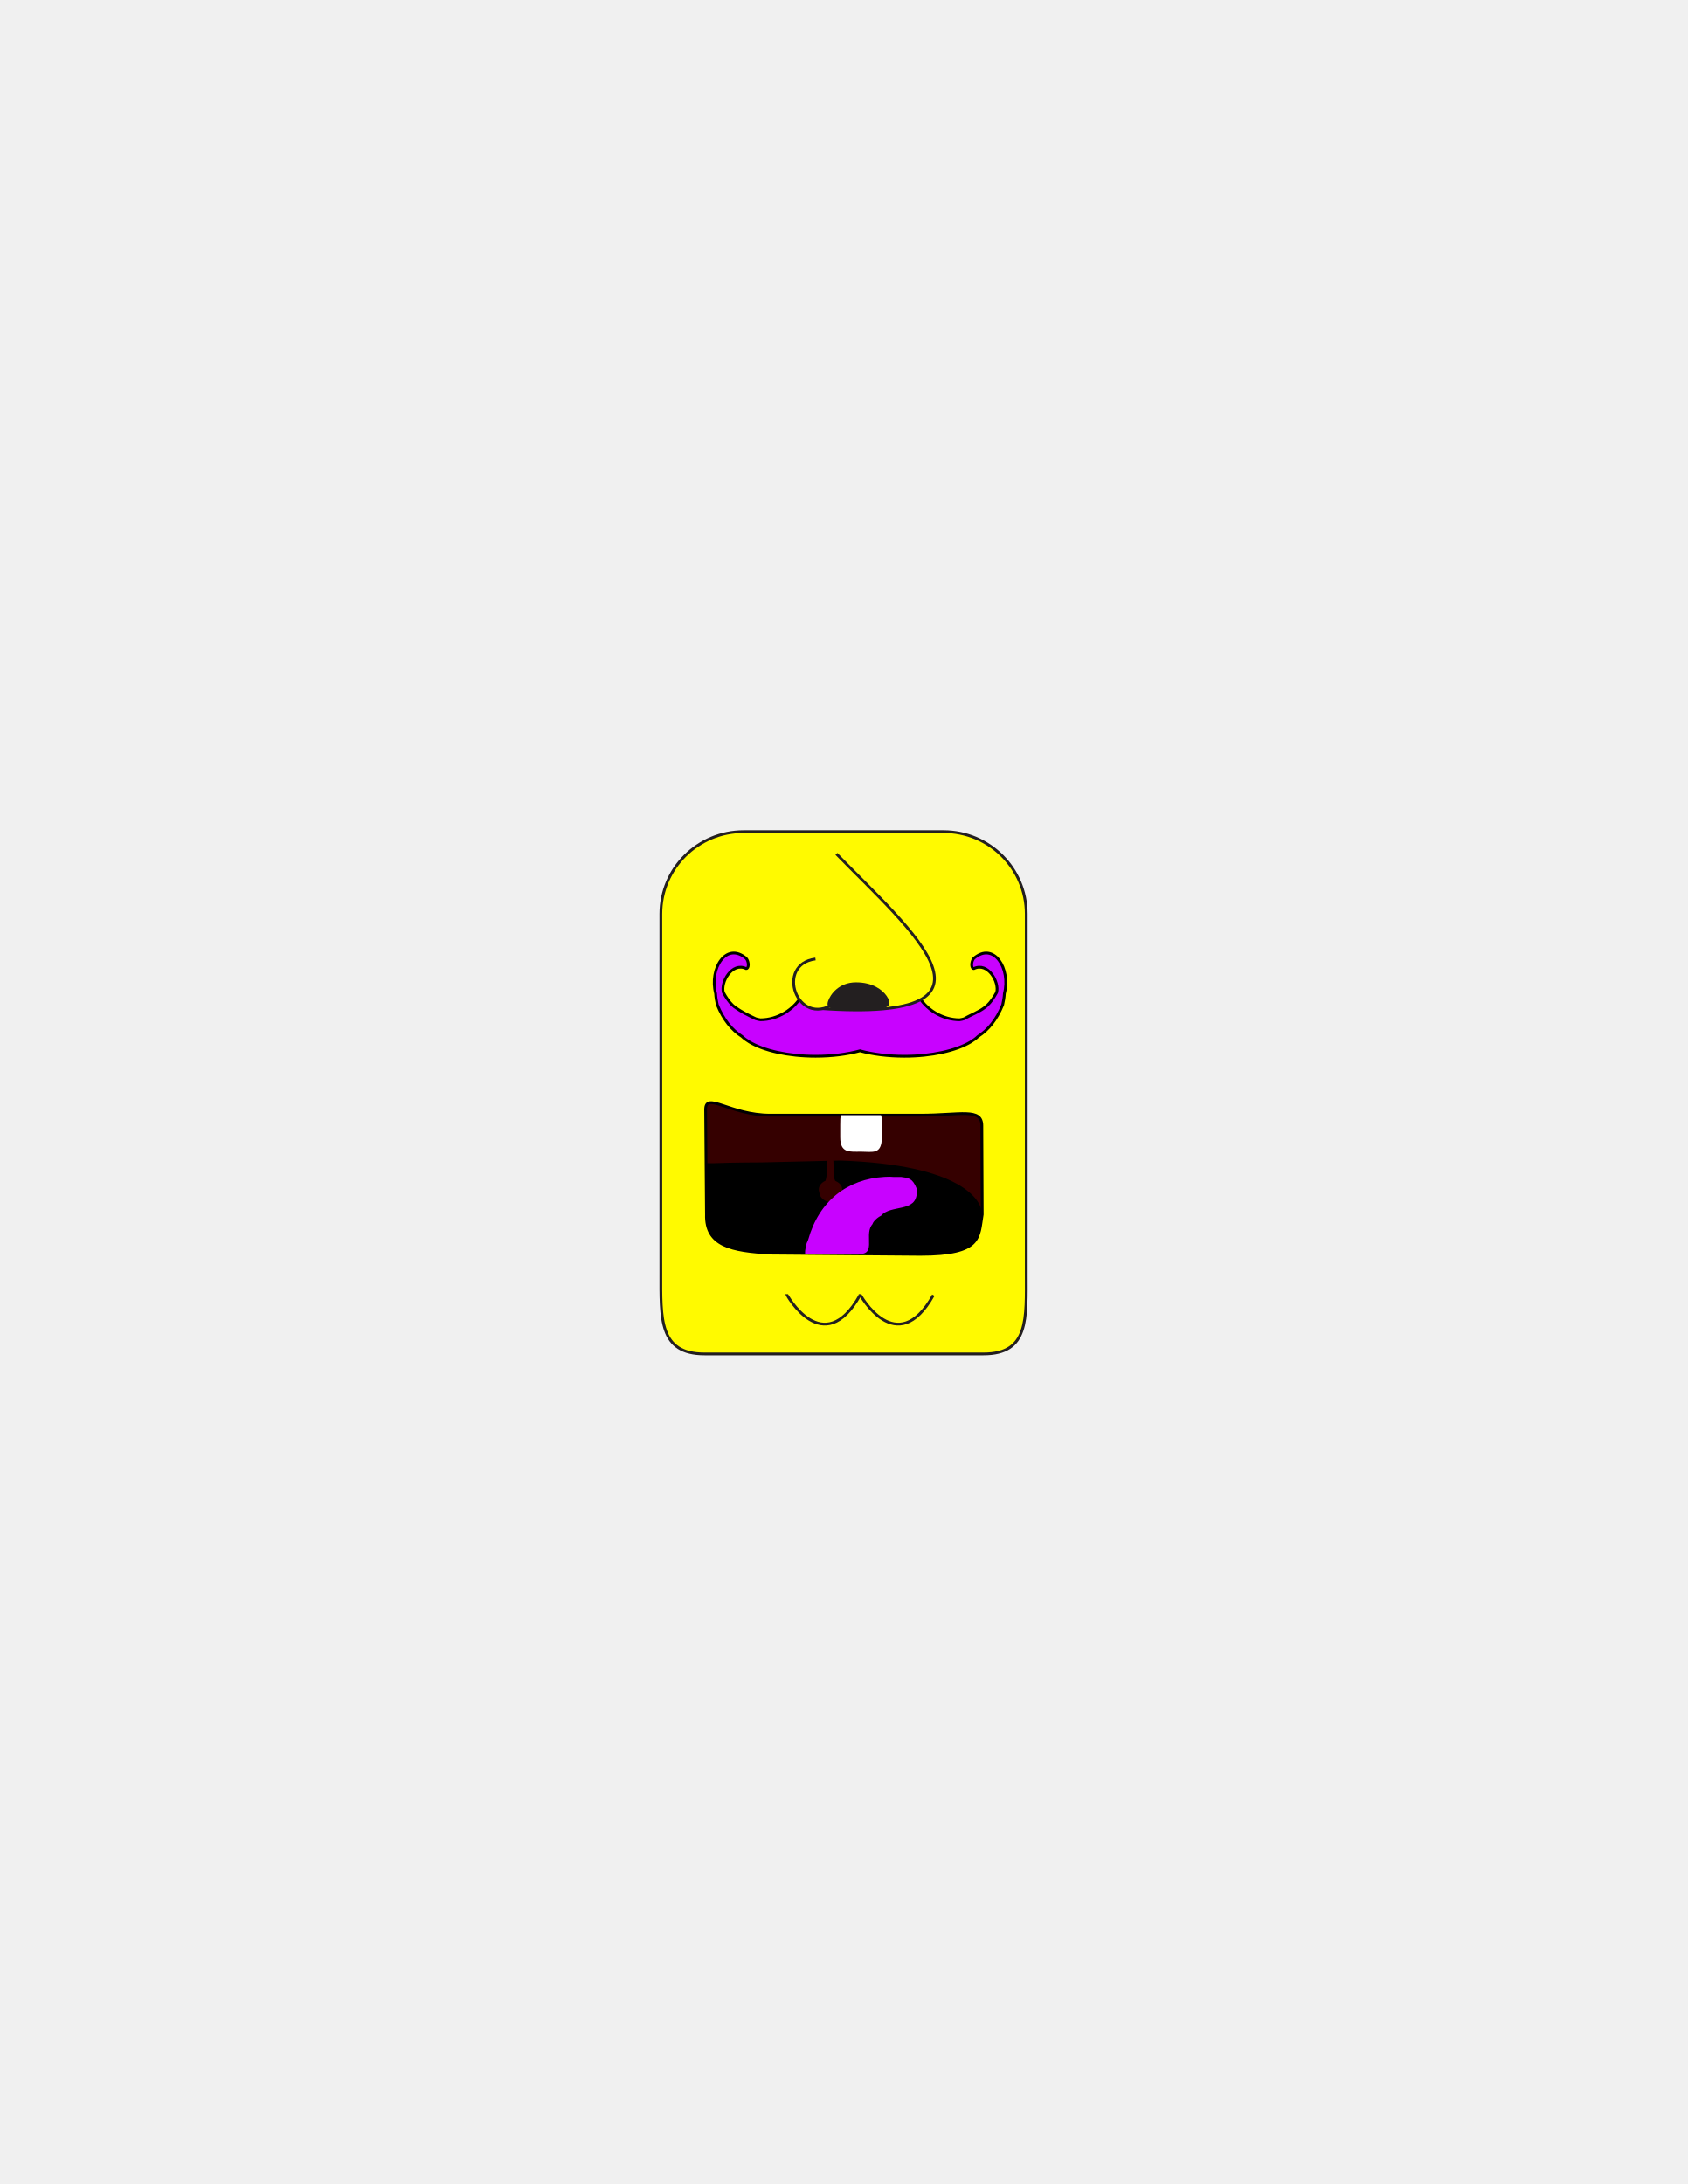
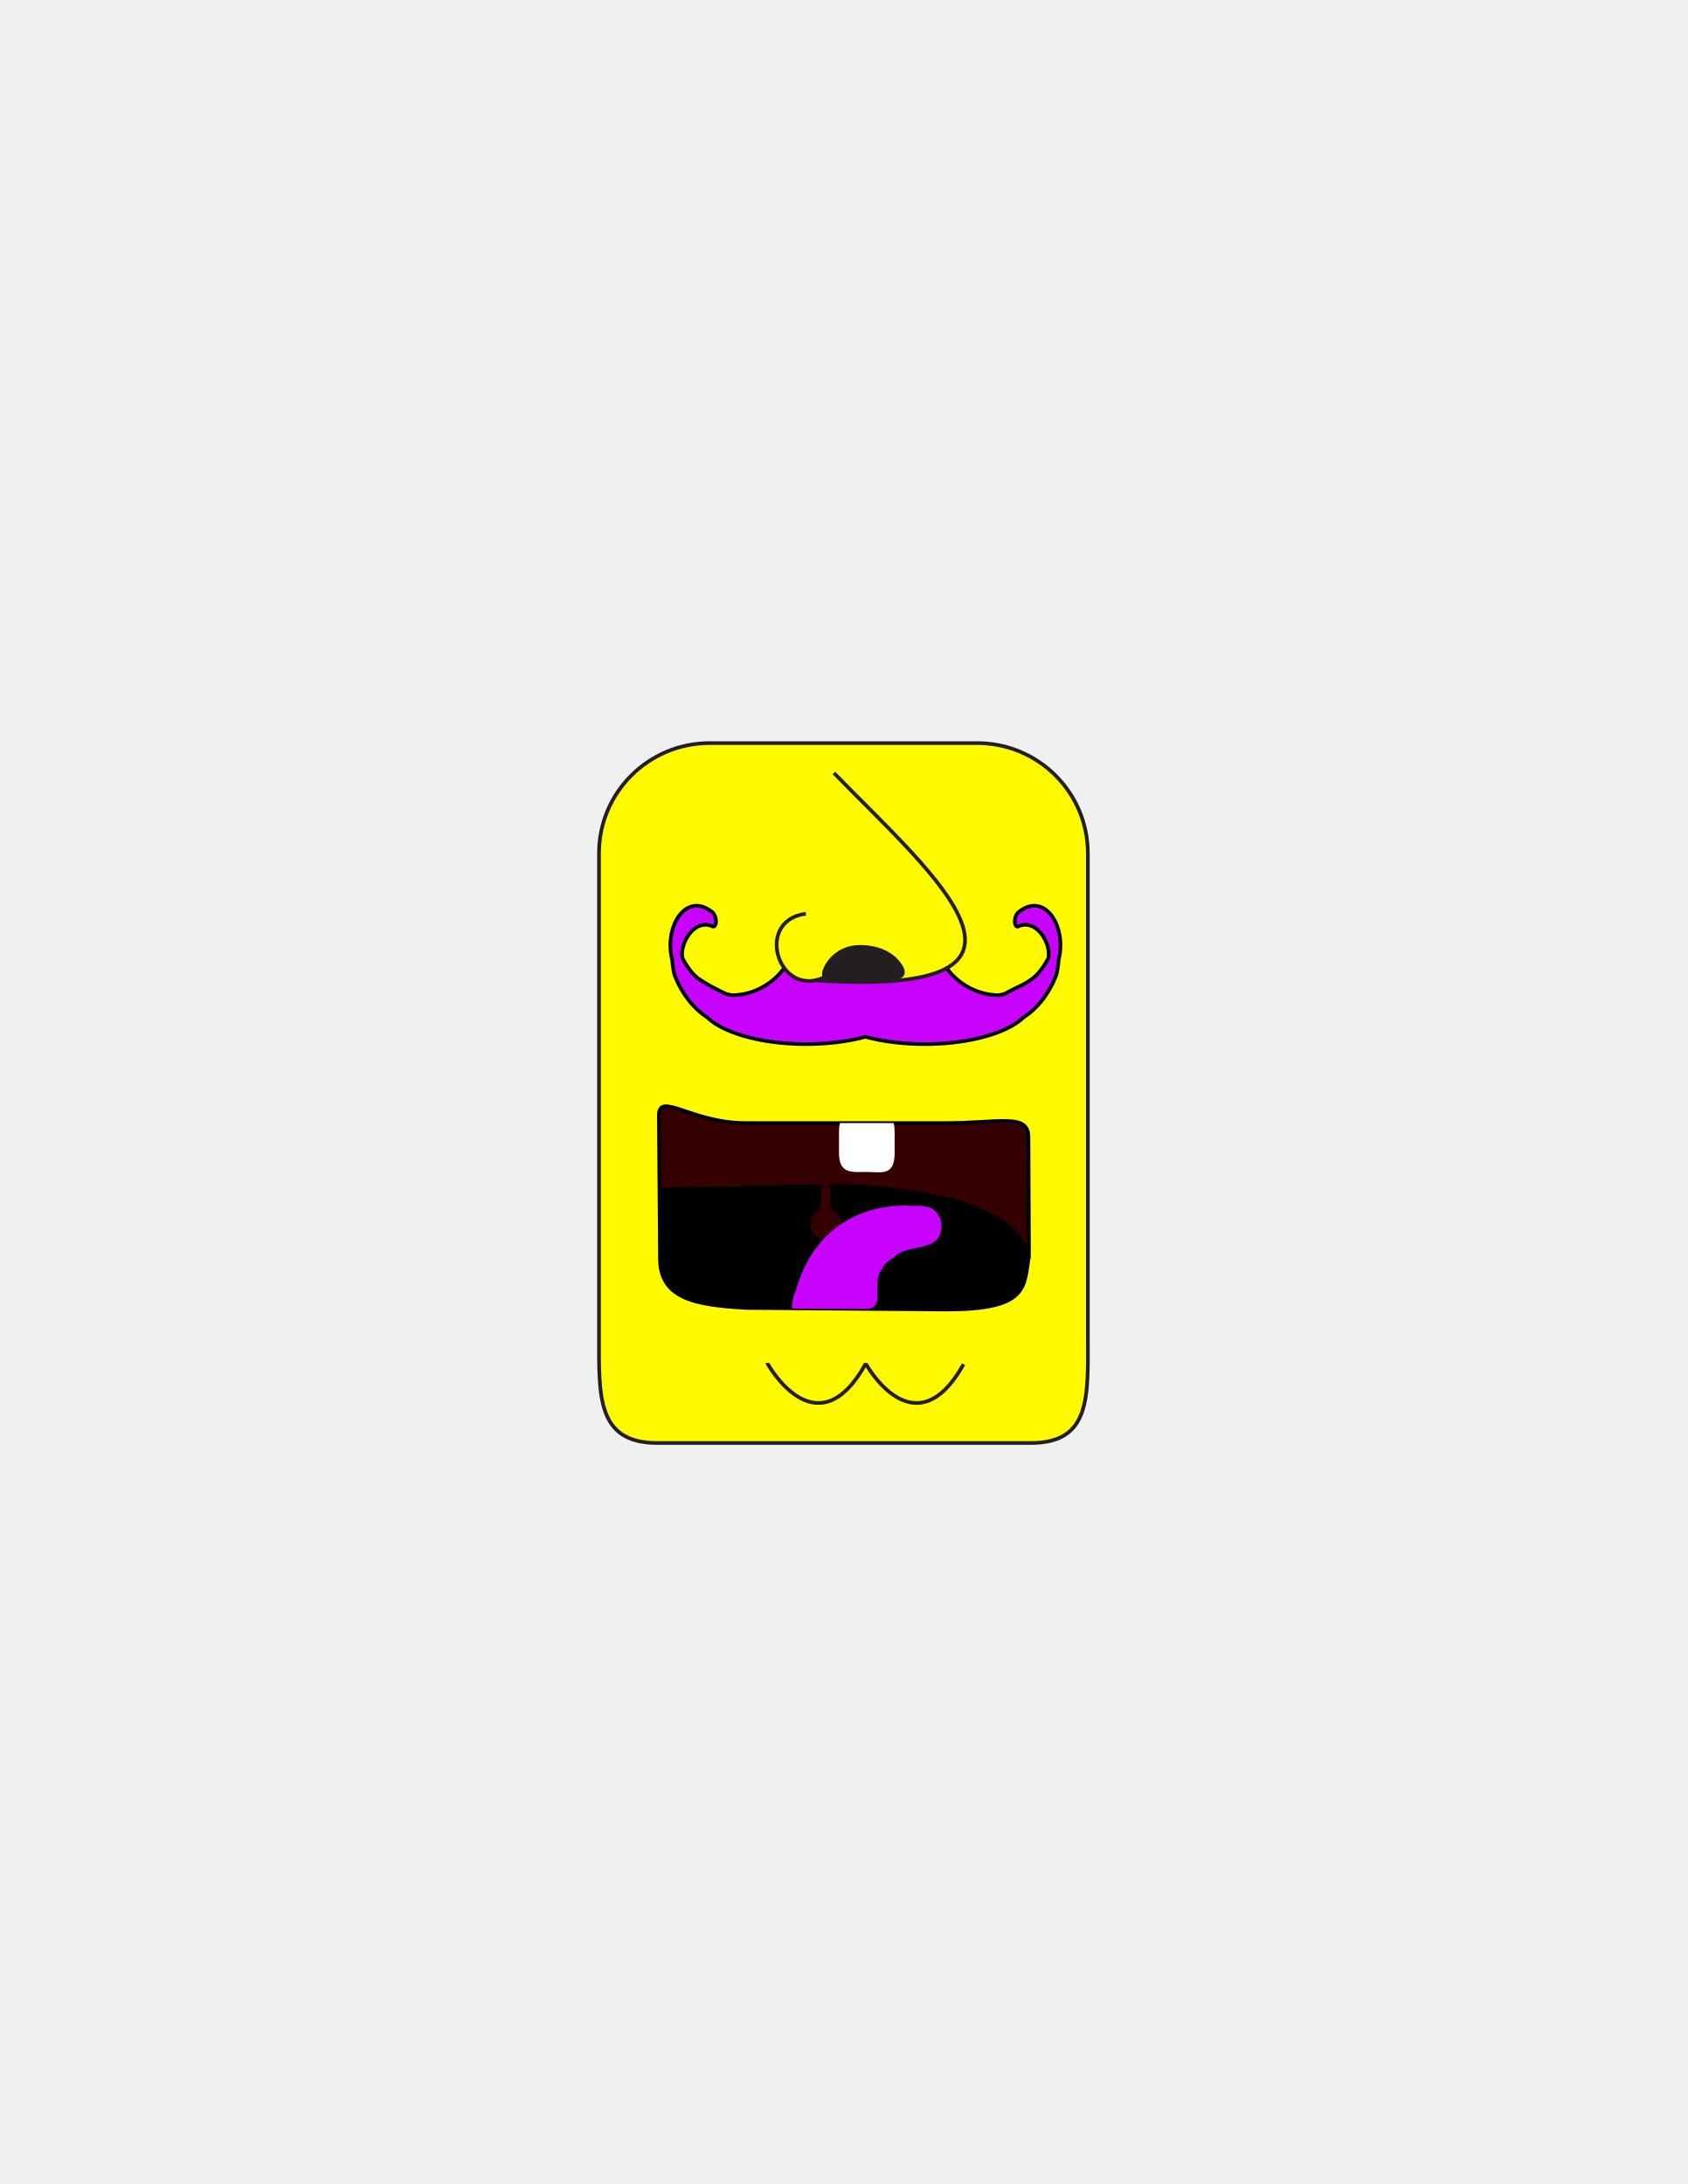
<svg xmlns="http://www.w3.org/2000/svg" version="1.1" id="Layer_1" x="0px" y="0px" width="612px" height="792px" viewBox="0 0 612 792" enable-background="new 0 0 612 792" xml:space="preserve">
-   <rect id="body_frame" x="230.5" y="300.5" fill-opacity="0" fill="#BBBCBE" width="151" height="191" />
-   <path class="primary_color" id="PRIMARY_17_" fill="#FFFA00" stroke="#231F20" stroke-miterlimit="10" d="M372.114,461.66  c0,16.475,1.068,29.334-15.5,29.334H255.448c-16.568,0-15.833-12.859-15.833-29.334V331.404c0-16.475,13.432-29.83,30-29.83h72.5  c16.568,0,30,13.355,30,29.83V461.66z" />
-   <path fill="#350000" stroke="#000000" stroke-miterlimit="10" d="M356.149,440.424c-1.415,8.349,0,14.446-22.464,14.446  l-54.206-0.439c-14.29-0.803-23.629-2.629-23.33-14.007l-0.299-38.08c0-6.587,8.929,2.064,23.464,2.064h54.393  c14.535,0,22.303-2.754,22.303,3.834L356.149,440.424z" />
-   <path fill="#FFFFFF" d="M304.953,404.408c-0.284,0.709-0.291,1.818-0.291,3.578v4.414c0,5.85,3.377,5.247,7.542,5.247  s7.542,1.206,7.542-5.247v-4.414c0-1.76-0.007-2.869-0.291-3.578H304.953z" />
-   <path d="M351.079,451.911c0,0-1.666,4.041-43.534,2.458l-1.342,0.166c-21.458-1.415-51.75,4.251-50.06-14.999l-0.293-6.35  c0.853-13.192-1.355-11.192,2.853-11.358c6.971-0.275,17.425-0.292,17.425-0.292l28.533-0.667  c43.928,1.5,51.487,14.316,51.487,19.667l-1.111,6.959l-1.898,2.77L351.079,451.911z" />
-   <path fill="#350000" d="M305.441,432.347c0,1.942-1.862,3.518-4.162,3.518c-2.012,0-3.689-1.206-4.077-2.809  c-0.056-0.229-0.1-0.461-0.144-0.694c-0.703-2.047,0.822-3.572,2.242-4.153c0.078-0.233,0.147-0.47,0.21-0.708  c0.742-2.863-0.069-8.165,1.42-8.624c2.261,0.755,0.678,5.761,1.628,8.624c0.078,0.239,0.166,0.475,0.266,0.709  c1.156,0.58,2.682,1.342,2.578,3.658C305.428,432.025,305.441,432.185,305.441,432.347z" />
-   <path class="secondary_color" id="SECONDARY_1_" fill="#C802FF" d="M308.119,454.716c-0.388-0.005-0.854-0.01-1.388-0.017  c-1.598-0.018-3.779-0.036-6.118-0.036l0,0c-4.676,0-8.705-0.07-8.705-0.07s0.005-0.357,0.029-0.998  c0.05-0.461,0.121-0.918,0.213-1.372c0.093-0.458,0.204-0.913,0.343-1.376c0.17-0.405,0.347-0.813,0.53-1.225  c3.945-14.201,14.283-22.055,27.662-22.83c0.607-0.036,1.224-0.056,1.843-0.06c0.972,0.116,2.034,0.082,3.131,0.076  c0.364-0.002,0.731,0,1.1,0.012c2.501,0.337,4.089,0.337,5.589,4.123c0.04,0.409,0.059,0.857,0.068,1.355  c0.021,7.563-9.508,4.387-12.965,8.587c-0.653,0.283-1.377,0.82-1.962,1.393c-0.583,0.572-1.026,1.18-1.118,1.602  c-0.158,0.175-0.296,0.359-0.417,0.551c-2.558,4.02,2.171,11.253-5.552,10.203C309.792,454.791,308.322,454.718,308.119,454.716z" />
-   <path class="secondary_color" id="SECONDARY_2_" fill="#C802FF" stroke="#000000" stroke-miterlimit="10" d="M353.1,347.525  c-1.034,1.238-1.034,3.713,0,3.713c5.169-2.476,9.304,4.951,8.27,8.664c-1.033,1.856-2.067,3.404-3.33,4.61  c-0.253,0.241-0.515,0.469-0.787,0.683C355,367,352,368,349.659,369.415c-0.269,0.087-0.545,0.164-0.833,0.229  c-0.287,0.065-0.586,0.119-0.896,0.16c-6.202,0-12.405-3.713-15.324-9.358c-0.63-0.456-1.184-0.699-1.734-0.9  c-0.976-0.041-1.965-0.061-2.967-0.061c-5.948,0-11.476,0.727-16.078,1.973c-4.604-1.246-10.131-1.973-16.079-1.973  c-1.002,0-1.991,0.021-2.968,0.061c-0.55,0.201-1.104,0.444-1.733,0.9c-2.919,5.645-9.122,9.358-15.325,9.358  c-0.31-0.041-0.609-0.095-0.896-0.16s-0.565-0.143-0.831-0.23C271,368,269,367,266.4,365.195c-0.273-0.213-0.535-0.441-0.788-0.683  c-1.263-1.207-2.297-2.754-3.331-4.61c-1.034-3.713,3.102-11.14,8.271-8.664c1.034,0,1.034-2.476,0-3.713  c-7.237-6.189-13.439,3.713-11.084,12.759c0.04,0.672,0.114,1.352,0.219,2.034c0.105,0.682,0.24,1.366,0.401,2.046  c2.193,5.44,5.294,9.154,8.921,11.478c0.734,0.704,1.632,1.374,2.675,2c5.214,3.131,14.046,5.19,24.062,5.19  c5.948,0,11.476-0.727,16.079-1.973c4.603,1.246,10.13,1.973,16.078,1.973c10.016,0,18.848-2.059,24.063-5.19  c1.043-0.626,1.941-1.296,2.675-2c3.627-2.324,6.728-6.037,8.921-11.478c0.161-0.68,0.297-1.364,0.401-2.046  c0.105-0.683,0.18-1.362,0.22-2.034C366.538,351.238,360.336,341.336,353.1,347.525z" />
-   <path class="primary_color" id="PRIMARY_2_" fill="#FFFA00" stroke="#231F20" stroke-miterlimit="10" d="M293.6,365.423  c78.528,6.577,36.531-28.18,9.681-55.771" />
-   <path class="primary_color" id="PRIMARY_1_" fill="#FFFA00" stroke="#231F20" stroke-miterlimit="10" d="M295.688,347.761  c-14.771,1.869-6.781,25.07,6.77,16.18" />
-   <path fill="#231F20" d="M321.47,361.136c4.08,5.806-4.959,4.896-11.098,4.905c-7.175,0.011-11.223,0.498-10.143-2.915  c0.813-2.569,4.015-6.897,10.143-6.897C316.502,356.229,319.942,358.963,321.47,361.136z" />
-   <path fill="none" stroke="#231F20" stroke-miterlimit="10" d="M285.224,469.317c0,0.2,13.301,24.082,26.603,0.36" />
-   <path fill="none" stroke="#231F20" stroke-miterlimit="10" d="M311.826,469.317c0,0.2,13.3,24.082,26.601,0.36" />
+   <rect id="body_frame" x="205" y="268.036" fill-opacity="0" fill="#BBBCBE" width="202" height="256" />
+   <path id="PRIMARY_17_" fill="#FFFA00" stroke="#231F20" stroke-width="1.339" stroke-miterlimit="10" d="M394.444,483.98  c0,22.075,1.429,39.306-20.735,39.306H238.374c-22.165,0-21.182-17.23-21.182-39.306V309.446c0-22.075,17.968-39.97,40.133-39.97  h96.986c22.165,0,40.133,17.895,40.133,39.97V483.98z" />
+   <path fill="#350000" stroke="#000000" stroke-width="1.339" stroke-miterlimit="10" d="M373.087,455.525  c-1.893,11.187,0,19.356-30.051,19.356l-72.514-0.589c-19.117-1.075-31.61-3.522-31.21-18.768l-0.4-51.025  c0-8.826,11.944,2.767,31.389,2.767h72.764c19.444,0,29.835-3.69,29.835,5.137L373.087,455.525z" />
+   <path fill="#FFFFFF" d="M304.6,407.267c-0.38,0.95-0.389,2.437-0.389,4.794v5.915c0,7.838,4.517,7.03,10.089,7.03  c5.571,0,10.089,1.616,10.089-7.03v-5.915c0-2.357-0.009-3.844-0.389-4.794H304.6z" />
+   <path d="M366.305,470.917c0,0-2.229,5.415-58.238,3.294l-1.795,0.223c-28.705-1.896-69.228,5.695-66.967-20.098l-0.392-8.509  c1.141-17.677-1.813-14.997,3.817-15.219c9.325-0.369,23.311-0.392,23.311-0.392l38.17-0.894  c58.764,2.01,68.876,19.183,68.876,26.353L371.601,465l-2.54,3.711L366.305,470.917z" />
+   <path fill="#350000" d="M305.253,444.702c0,2.603-2.492,4.714-5.568,4.714c-2.691,0-4.936-1.616-5.455-3.764  c-0.074-0.308-0.133-0.618-0.192-0.931c-0.94-2.742,1.1-4.786,3-5.565c0.104-0.313,0.197-0.629,0.281-0.948  c0.993-3.837-0.093-10.94,1.9-11.556c3.024,1.012,0.906,7.719,2.178,11.556c0.104,0.32,0.222,0.636,0.355,0.95  c1.547,0.777,3.587,1.798,3.449,4.901C305.234,444.271,305.253,444.485,305.253,444.702z" />
+   <path id="SECONDARY_1_" fill="#C802FF" d="M308.835,474.676c-0.519-0.007-1.144-0.014-1.856-0.022  c-2.137-0.023-5.056-0.049-8.185-0.049l0,0c-6.255,0-11.645-0.094-11.645-0.094s0.006-0.479,0.039-1.338  c0.066-0.617,0.162-1.229,0.285-1.838c0.124-0.614,0.273-1.224,0.458-1.844c0.228-0.543,0.464-1.089,0.709-1.642  c5.278-19.028,19.107-29.552,37.005-30.59c0.813-0.049,1.637-0.075,2.465-0.08c1.3,0.155,2.722,0.109,4.188,0.102  c0.487-0.002,0.979,0,1.471,0.016c3.346,0.452,5.471,0.452,7.477,5.525c0.054,0.548,0.079,1.148,0.092,1.815  c0.027,10.135-12.719,5.878-17.344,11.506c-0.874,0.38-1.842,1.1-2.624,1.866c-0.78,0.767-1.373,1.581-1.496,2.146  c-0.212,0.234-0.396,0.481-0.558,0.737c-3.422,5.387,2.903,15.078-7.427,13.672C311.072,474.776,309.106,474.678,308.835,474.676z" />
+   <path id="SECONDARY_2_" fill="#C802FF" stroke="#000000" stroke-width="1.339" stroke-miterlimit="10" d="M369.008,331.046  c-1.384,1.659-1.384,4.976,0,4.976c6.914-3.317,12.445,6.634,11.063,11.609c-1.383,2.488-2.766,4.561-4.455,6.178  c-0.339,0.323-0.688,0.628-1.053,0.915c-3.013,2.418-7.026,3.758-10.157,5.654c-0.359,0.116-0.729,0.22-1.114,0.308  c-0.385,0.087-0.784,0.16-1.199,0.214c-8.297,0-16.596-4.976-20.5-12.54c-0.843-0.611-1.584-0.937-2.32-1.207  c-1.306-0.054-2.629-0.082-3.969-0.082c-7.958,0-15.352,0.974-21.509,2.643c-6.158-1.669-13.553-2.643-21.51-2.643  c-1.34,0-2.664,0.027-3.97,0.082c-0.735,0.27-1.476,0.595-2.319,1.207c-3.905,7.564-12.203,12.54-20.5,12.54  c-0.415-0.055-0.814-0.127-1.199-0.214c-0.385-0.088-0.756-0.191-1.112-0.309c-4.005-1.895-6.68-3.234-10.159-5.653  c-0.365-0.286-0.715-0.591-1.053-0.915c-1.689-1.617-3.073-3.69-4.456-6.178c-1.383-4.975,4.149-14.926,11.064-11.609  c1.383,0,1.383-3.317,0-4.976c-9.681-8.292-17.979,4.976-14.828,17.097c0.053,0.9,0.152,1.811,0.293,2.726  c0.141,0.914,0.321,1.83,0.537,2.742c2.934,7.29,7.083,12.265,11.934,15.379c0.981,0.943,2.184,1.84,3.579,2.68  c6.976,4.196,18.791,6.955,32.189,6.955c7.957,0,15.352-0.974,21.51-2.643c6.157,1.669,13.551,2.643,21.509,2.643  c13.398,0,25.213-2.759,32.189-6.955c1.396-0.839,2.597-1.736,3.578-2.68c4.852-3.114,9-8.089,11.934-15.379  c0.216-0.912,0.397-1.828,0.537-2.742c0.142-0.915,0.24-1.825,0.294-2.726C386.984,336.022,378.688,322.754,369.008,331.046z" />
+   <path id="PRIMARY_2_" fill="#FFFA00" stroke="#231F20" stroke-width="1.339" stroke-miterlimit="10" d="M289.412,355.029  c105.051,8.813,48.87-37.76,12.95-74.729" />
+   <path id="PRIMARY_1_" fill="#FFFA00" stroke="#231F20" stroke-width="1.339" stroke-miterlimit="10" d="M292.206,331.362  c-19.759,2.504-9.071,33.592,9.056,21.681" />
+   <path fill="#231F20" d="M326.694,349.284c5.458,7.78-6.634,6.56-14.846,6.572c-9.598,0.014-15.013,0.667-13.568-3.905  c1.087-3.442,5.371-9.242,13.568-9.242C320.049,342.709,324.651,346.374,326.694,349.284z" />
+   <path fill="none" stroke="#231F20" stroke-width="1.339" stroke-miterlimit="10" d="M278.207,494.24  c0,0.269,17.793,32.269,35.587,0.483" />
+   <path fill="none" stroke="#231F20" stroke-width="1.339" stroke-miterlimit="10" d="M313.794,494.24  c0,0.269,17.792,32.269,35.585,0.483" />
</svg>
